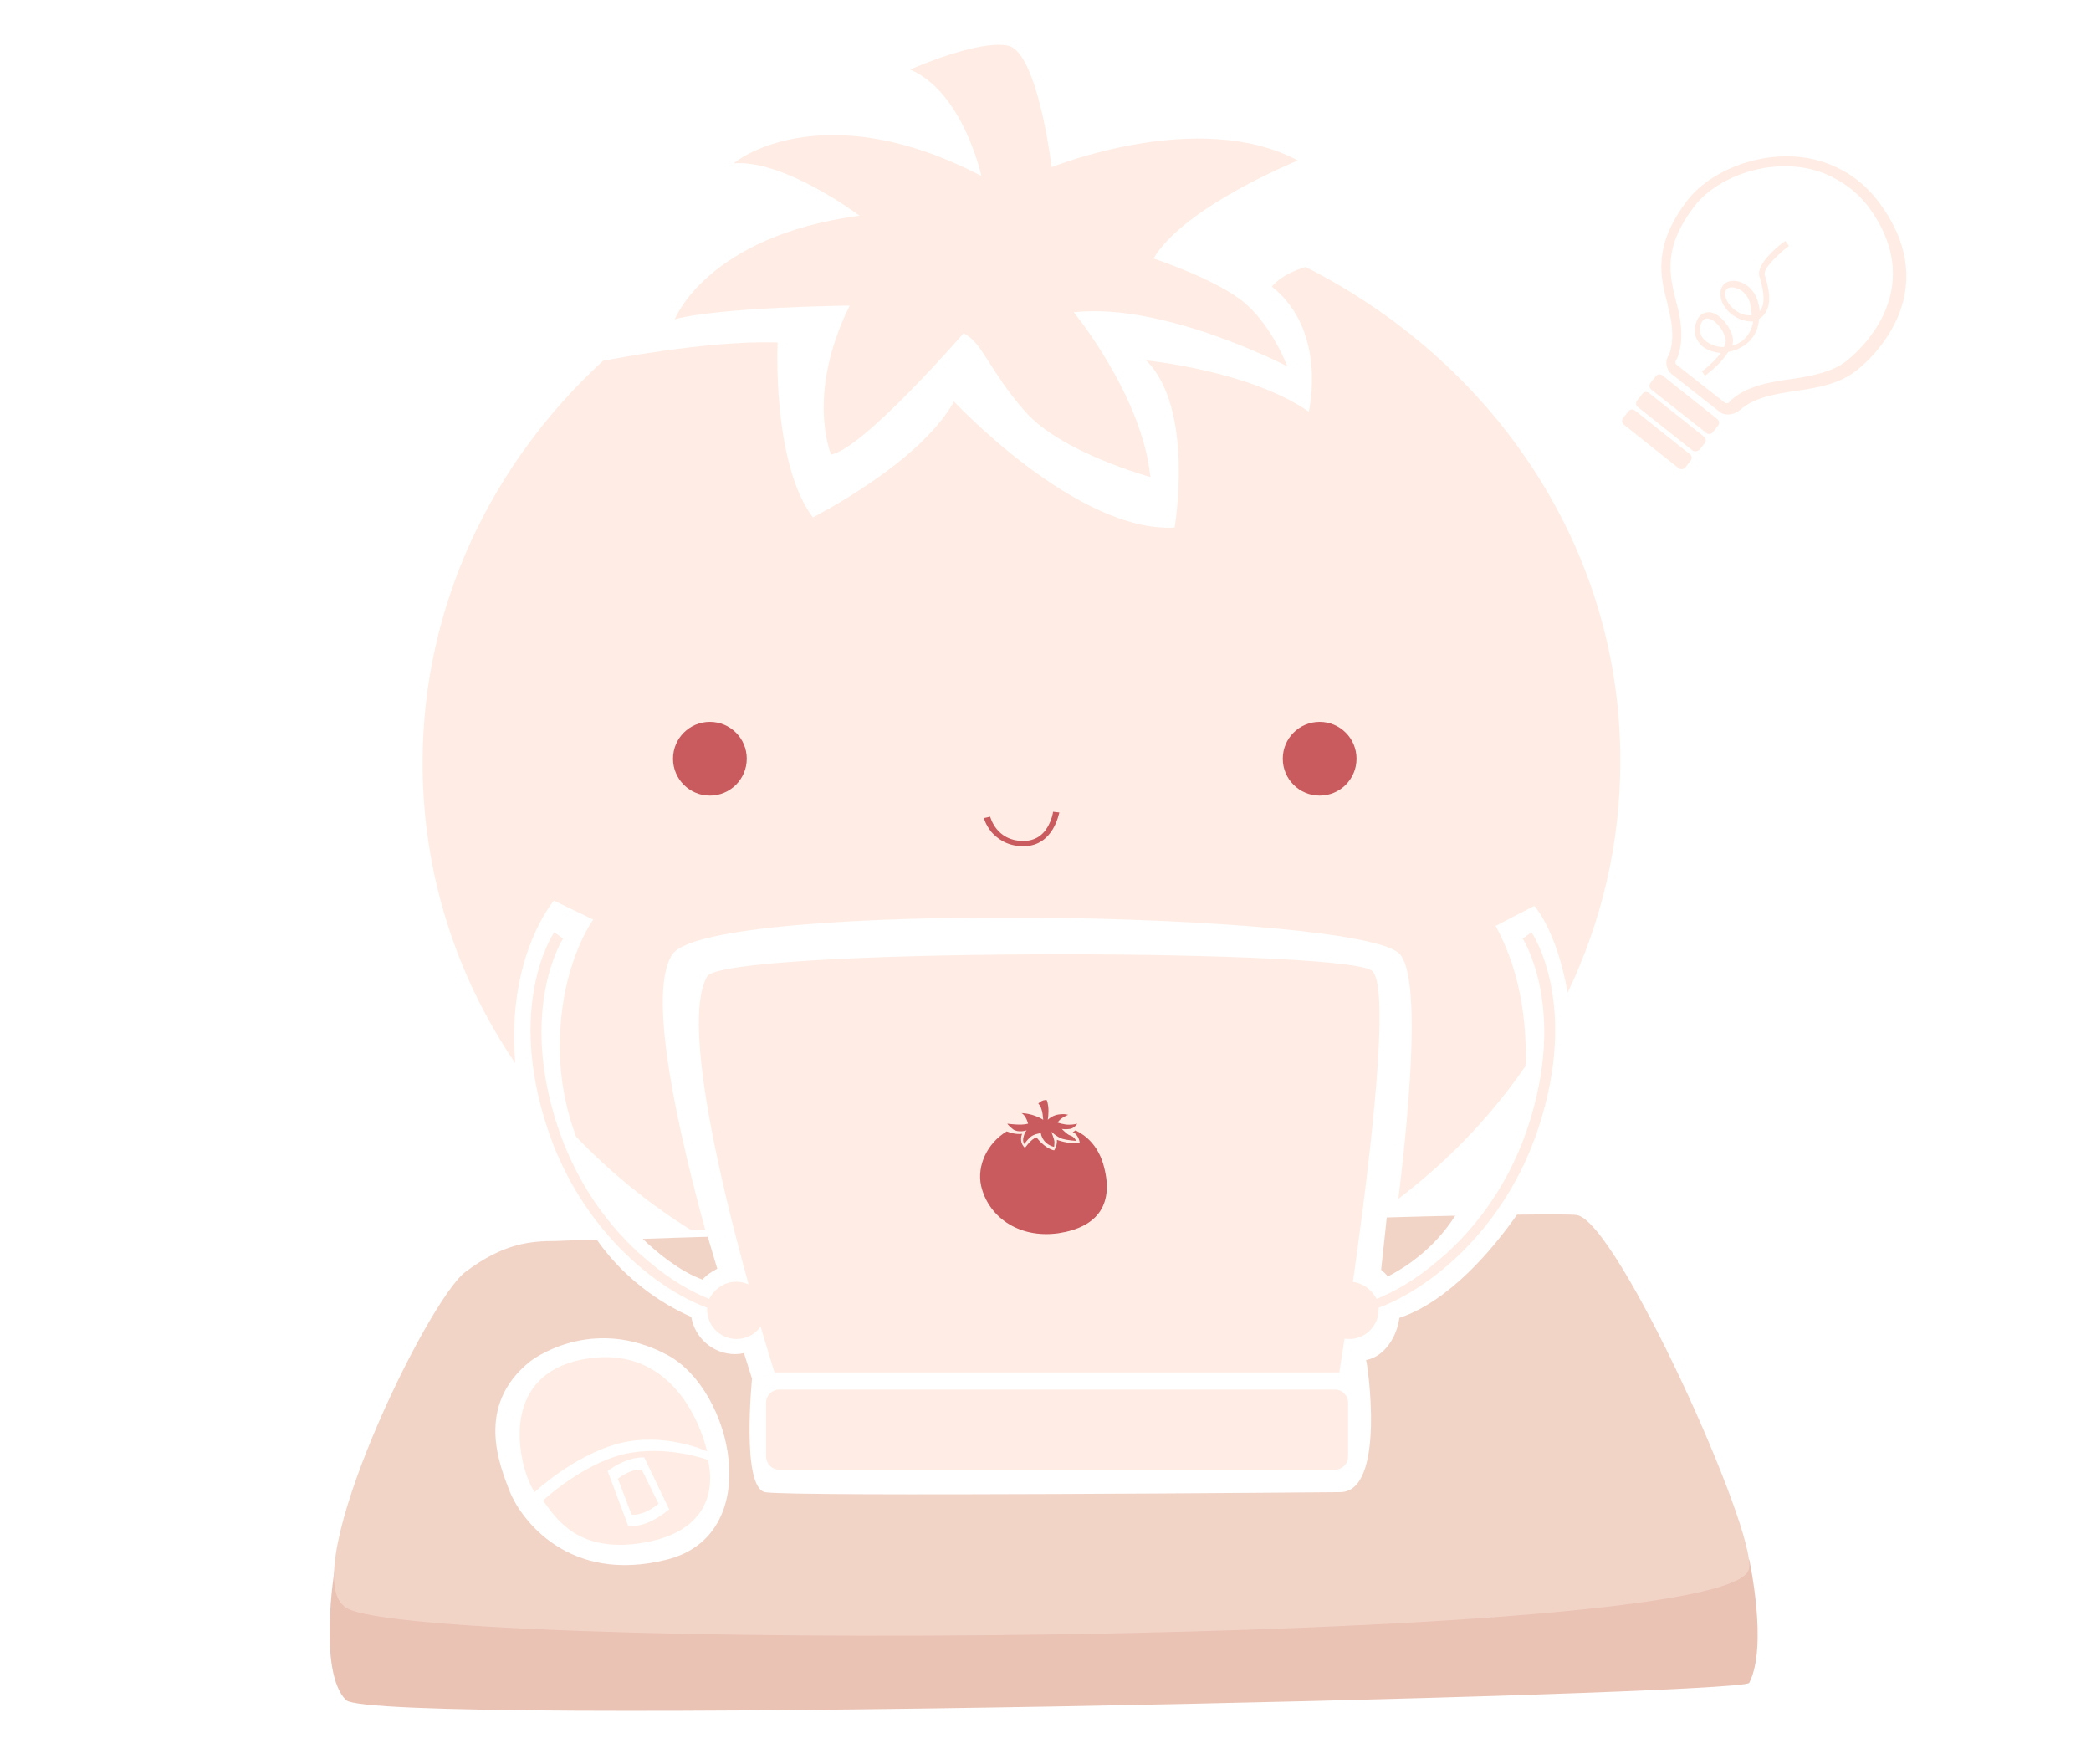
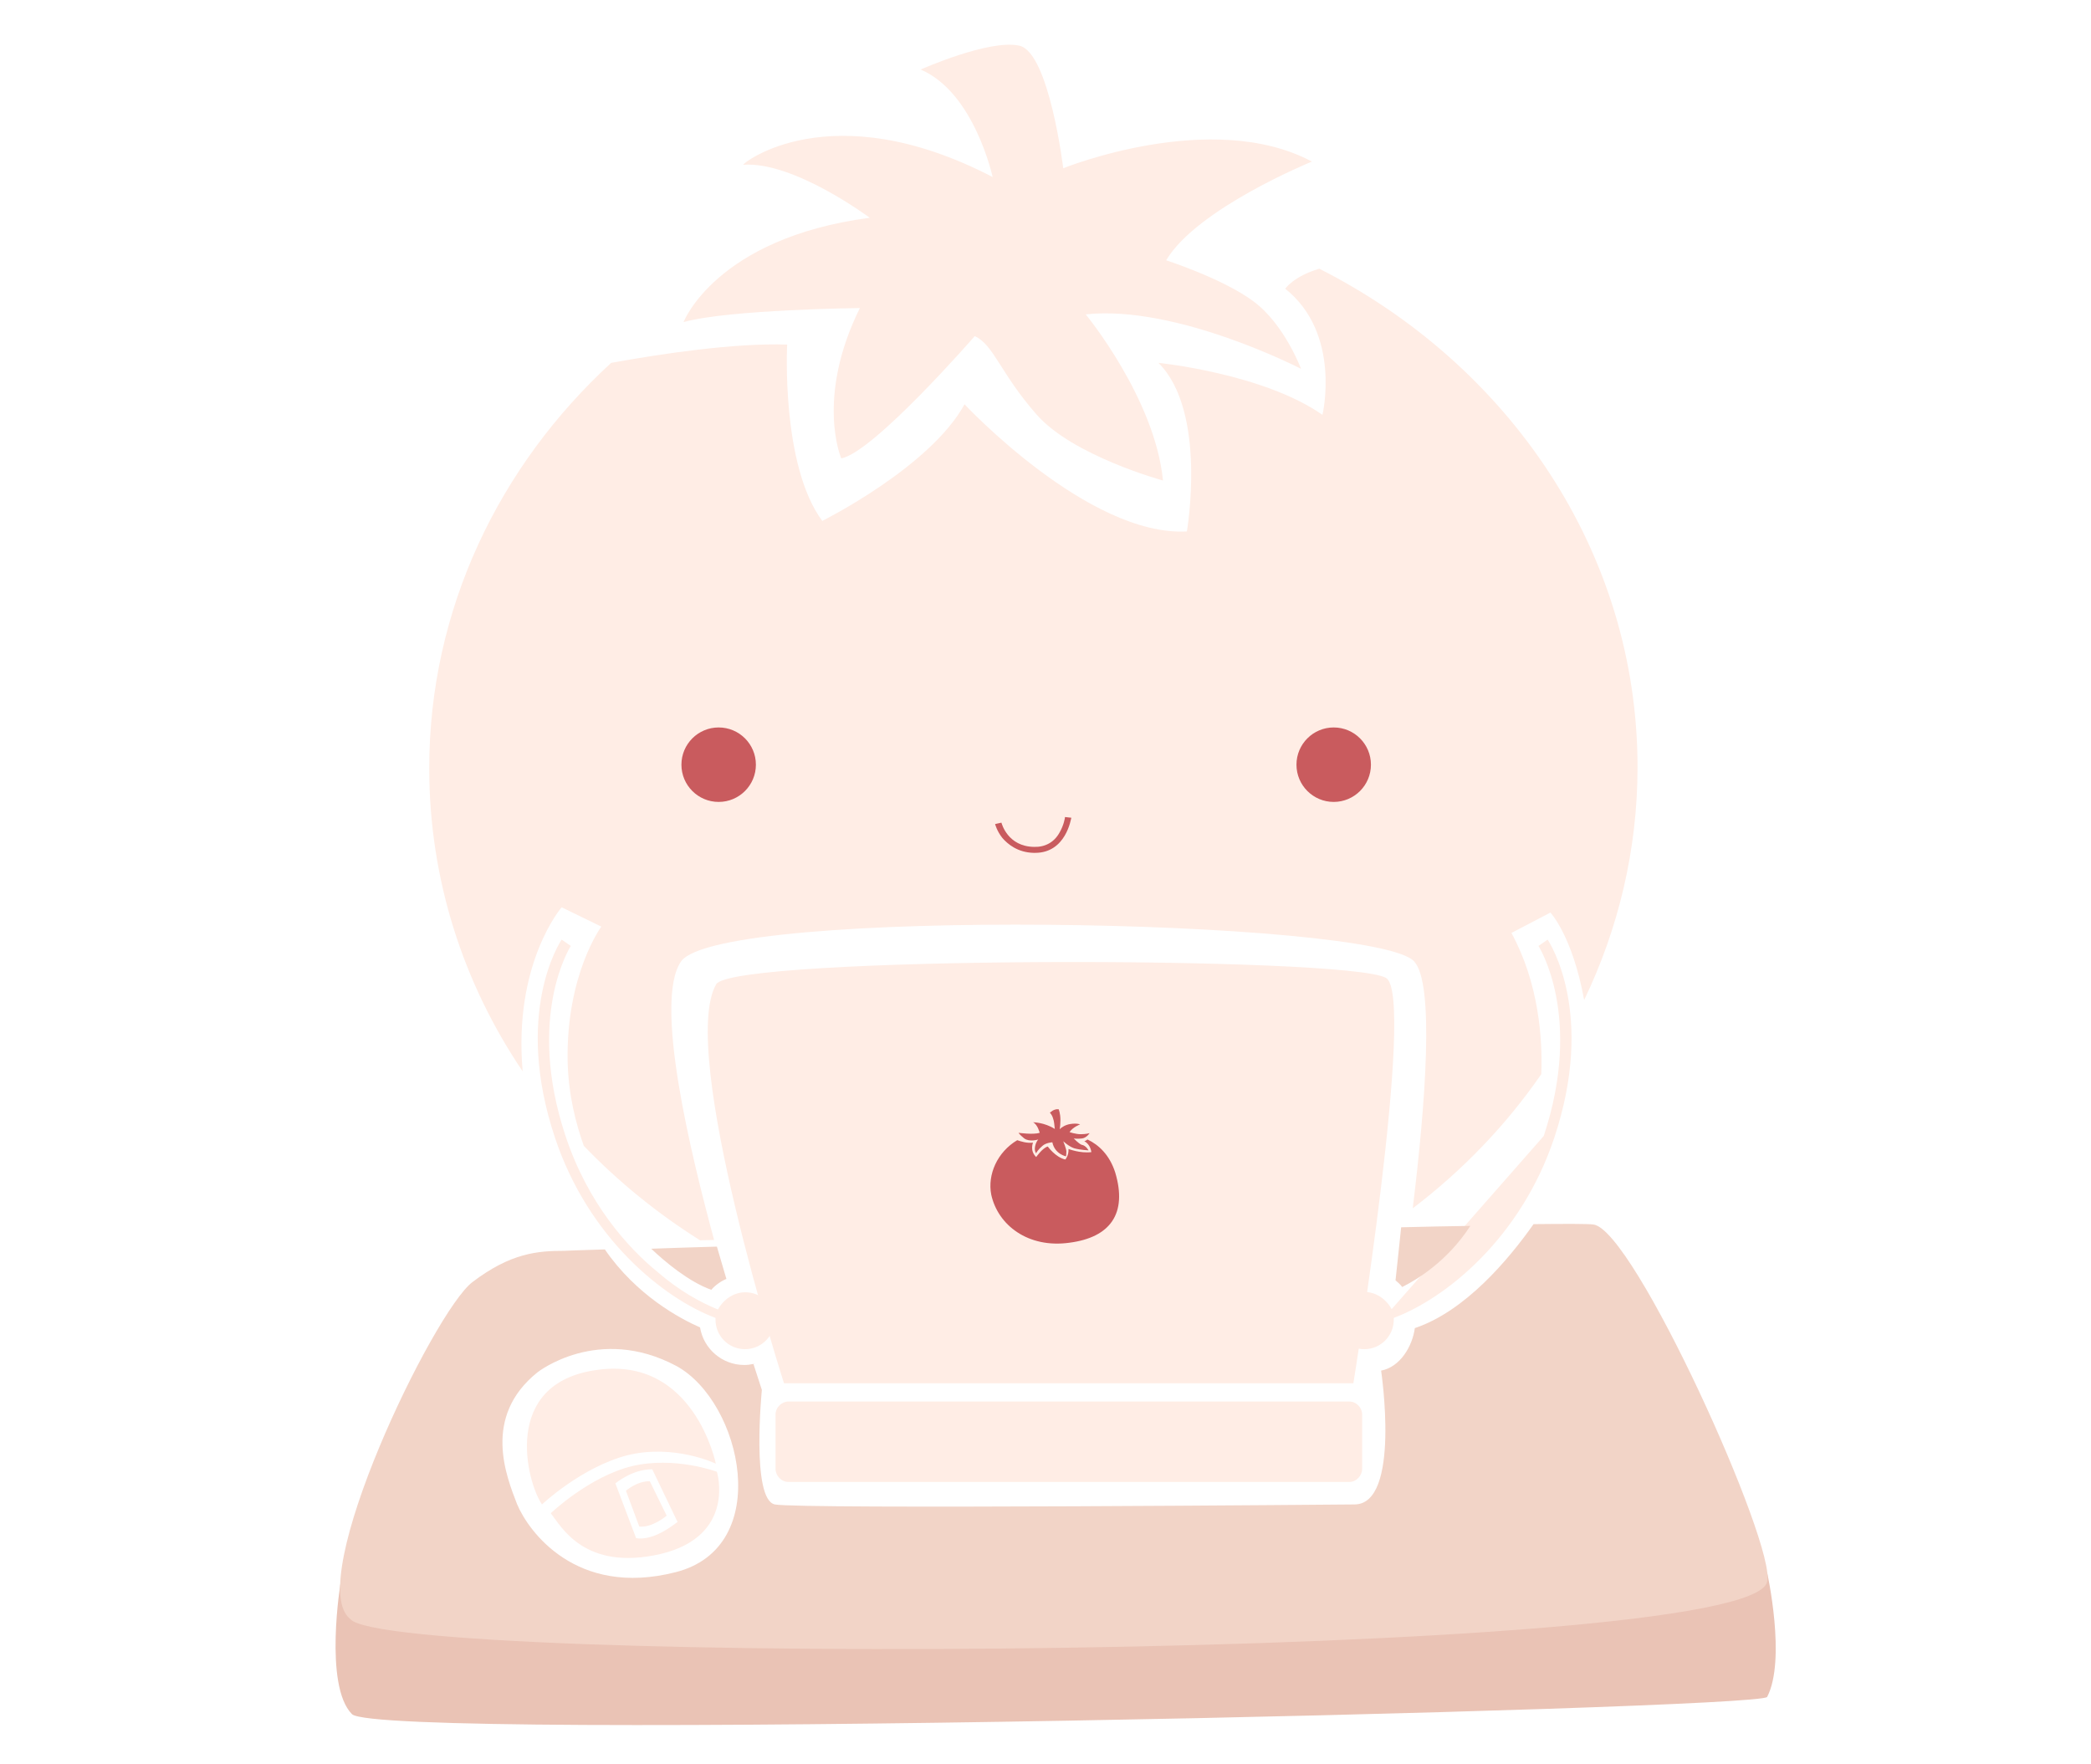
<svg xmlns="http://www.w3.org/2000/svg" version="1.1" id="Layer_1" x="0px" y="0px" viewBox="0 0 595.3 502.1" style="enable-background:new 0 0 595.3 502.1;" xml:space="preserve">
  <style type="text/css">
	.st0{fill:#EAC3B5;}
	.st1{fill:#F2D4C7;}
	.st2{fill:#FFEDE5;}
	.st3{fill:#C95B5E;}
</style>
  <g>
    <g>
      <g>
-         <path class="st0" d="M95.3,446.6c0,0-4.9,29.3,3.2,37.4c7.8,7.8,397.6-1.3,399.5-4.9c5.4-10.5,0-35.1,0-35.1L118,446.6     L95.3,446.6L95.3,446.6z" />
+         <path class="st0" d="M97,450.3c0,0-4.9,29.5,3.2,37.7c7.9,7.9,400.9-1.3,402.9-4.9c5.5-10.6,0-35.4,0-35.4l-383.3,2.7L97,450.3     L97,450.3z" />
        <g>
-           <path class="st1" d="M251.5,350.5C251.7,350.5,251.7,350.5,251.5,350.5C251.7,350.5,251.7,350.5,251.5,350.5z" />
-           <path class="st1" d="M246.3,350.7c1.8-0.1,3.4-0.1,5.2-0.2C249.8,350.5,248,350.7,246.3,350.7z" />
-           <path class="st1" d="M244.6,350.7c0.6,0,1.3,0,1.9-0.1C245.8,350.7,245.2,350.7,244.6,350.7z" />
-           <path class="st1" d="M270,349.9c0.2,0,0.5,0,0.7,0C270.5,349.9,270.2,349.9,270,349.9z" />
-           <path class="st1" d="M270.7,349.9c2.1-0.1,3.9-0.1,6.1-0.2C274.6,349.8,272.5,349.8,270.7,349.9z" />
-           <path class="st1" d="M239.7,350.8c1.8-0.1,3.2-0.1,4.9-0.2C243,350.7,241.2,350.8,239.7,350.8z" />
-           <path class="st1" d="M251.7,350.5c5.9-0.2,12.1-0.4,18.3-0.6C263.7,350.2,257.6,350.4,251.7,350.5z" />
-           <path class="st1" d="M211.9,385.1c0.2-0.1,0.5-0.1,0.6-0.2C212.3,385,212.2,385.1,211.9,385.1z" />
-           <path class="st1" d="M276.8,349.8c0.1,0,0.3,0,0.4,0C276.9,349.8,276.8,349.8,276.8,349.8z" />
-           <path class="st1" d="M211.8,385.1L211.8,385.1L211.8,385.1C211.9,385.1,211.8,385.1,211.8,385.1z" />
-           <path class="st1" d="M211.6,351.7c6.5-0.2,13.6-0.4,20.8-0.6C225.2,351.3,218.1,351.5,211.6,351.7z" />
-           <path class="st1" d="M232.4,351.1c0.8,0,1.9-0.1,2.8-0.1C234.2,350.9,233.5,350.9,232.4,351.1z" />
-           <path class="st1" d="M235,350.9c1,0,2.2-0.1,3.3-0.1C237.3,350.9,236.3,350.9,235,350.9z" />
-           <path class="st1" d="M238.4,350.9c0.4,0,0.8,0,1.1,0C239.3,350.8,238.8,350.9,238.4,350.9z" />
-           <path class="st1" d="M381.5,424.8c0,0-156.9,1.4-163.7,0c-6.8-1.4-3.7-32.3-3.7-32.3l-2.3-7.3c-0.8,0.2-1.8,0.3-2.5,0.3      c-6.3,0-11.5-4.6-12.5-10.6c-5.6-2.4-17.9-9-26.9-22c-7.3,0.2-11.5,0.4-11.5,0.4c-7.4,0-15,0.6-25.9,8.8s-47.8,84.6-34.6,95.1      c10.6,13.2,395.5,11.9,400-10.5c2.6-10.1-37.6-99.5-49.1-100.8c-1.5-0.2-7.6-0.2-16.9-0.1c-7.1,10.1-19.3,24.6-33.5,29.4      c-0.7,5.2-4.1,11-9.5,12C389.2,387.2,394.8,424.8,381.5,424.8z M189.9,444c-28.1,7.1-41.6-11.6-44.7-19.2      c-3-7.7-10-24.6,5.7-37.2c0,0,17.2-13.6,39.2-1.8C208.7,395.9,217.9,436.9,189.9,444z" />
-           <path class="st1" d="M383.8,346.8c0.1,0,0.1,0,0.2,0C384,346.8,384,346.8,383.8,346.8z" />
-           <path class="st1" d="M309.3,348.8c0.1,0,0.1,0,0.2,0H309.3z" />
-           <path class="st1" d="M309.6,348.8c4.2-0.1,8.5-0.2,12.7-0.4C318.1,348.6,313.9,348.7,309.6,348.8z" />
-           <path class="st1" d="M322.3,348.4c0.1,0,0.3,0,0.4,0C322.6,348.4,322.4,348.4,322.3,348.4z" />
-           <path class="st1" d="M277.1,349.8c10.6-0.3,21.4-0.6,32.3-0.9C298.5,349.1,287.8,349.4,277.1,349.8z" />
-           <path class="st1" d="M354.5,347.6c10.2-0.3,20.2-0.6,29.4-0.8C374.5,347.1,364.7,347.3,354.5,347.6z" />
-           <path class="st1" d="M354.3,347.6C354.3,347.6,354.5,347.6,354.3,347.6C354.5,347.6,354.3,347.6,354.3,347.6z" />
-           <path class="st1" d="M322.7,348.4c10.7-0.3,21.4-0.6,31.6-0.8C344.1,347.8,333.5,348.1,322.7,348.4z" />
+           <path class="st1" d="M254.4,353.3C254.6,353.3,254.6,353.3,254.4,353.3C254.6,353.3,254.6,353.3,254.4,353.3z" />
+           <path class="st1" d="M249.2,353.5c1.8-0.1,3.4-0.1,5.2-0.2C252.7,353.3,250.9,353.5,249.2,353.5z" />
+           <path class="st1" d="M247.5,353.6c0.6,0,1.3,0,1.9-0.1C248.7,353.5,248.1,353.6,247.5,353.6z" />
+           <path class="st1" d="M273.1,352.7c0.2,0,0.5,0,0.7,0C273.6,352.7,273.3,352.7,273.1,352.7z" />
+           <path class="st1" d="M273.8,352.7c2.1-0.1,4-0.1,6.2-0.2C277.7,352.6,275.6,352.6,273.8,352.7z" />
+           <path class="st1" d="M242.5,353.7c1.8-0.1,3.2-0.1,4.9-0.2C245.8,353.6,244,353.7,242.5,353.7z" />
+           <path class="st1" d="M254.6,353.3c6-0.2,12.2-0.4,18.5-0.6C266.7,353,260.6,353.2,254.6,353.3z" />
+           <path class="st1" d="M214.5,388.3c0.2-0.1,0.5-0.1,0.6-0.2C214.9,388.2,214.8,388.3,214.5,388.3z" />
+           <path class="st1" d="M279.9,352.6c0.1,0,0.3,0,0.4,0C280.1,352.6,280,352.6,279.9,352.6z" />
+           <path class="st1" d="M214.4,388.3L214.4,388.3L214.4,388.3C214.5,388.3,214.4,388.3,214.4,388.3z" />
+           <path class="st1" d="M214.2,354.5c6.5-0.2,13.7-0.4,21-0.6C227.9,354.2,220.7,354.4,214.2,354.5z" />
+           <path class="st1" d="M235.2,354c0.9,0,1.9-0.1,2.8-0.1C237,353.8,236.2,353.8,235.2,354z" />
+           <path class="st1" d="M237.8,353.8c1,0,2.2-0.1,3.3-0.1C240.1,353.8,239.1,353.8,237.8,353.8z" />
+           <path class="st1" d="M241.2,353.8c0.4,0,0.9,0,1.1,0C242.1,353.7,241.6,353.8,241.2,353.8z" />
+           <path class="st1" d="M385.6,428.3c0,0-158.2,1.4-165,0c-6.8-1.4-3.7-32.6-3.7-32.6l-2.4-7.4c-0.9,0.2-1.8,0.3-2.6,0.3      c-6.3,0-11.6-4.6-12.6-10.7c-5.7-2.5-18.1-9.1-27.1-22.2c-7.4,0.2-11.6,0.4-11.6,0.4c-7.5,0-15.2,0.6-26.1,8.9      c-11,8.3-48.2,85.3-34.8,95.9c10.7,13.4,398.8,12,403.4-10.6c2.7-10.2-37.9-100.4-49.5-101.7c-1.5-0.2-7.7-0.2-17-0.1      c-7.2,10.2-19.5,24.8-33.8,29.6c-0.7,5.2-4.2,11.1-9.6,12.1C393.2,390.3,398.9,428.3,385.6,428.3z M192.3,447.6      c-28.3,7.2-41.9-11.7-45.1-19.4c-3-7.8-10-24.8,5.8-37.5c0,0,17.3-13.7,39.6-1.8C211.2,399.1,220.5,440.5,192.3,447.6z" />
+           <path class="st1" d="M387.8,349.6c0.1,0,0.1,0,0.2,0C388,349.6,388,349.6,387.8,349.6z" />
+           <path class="st1" d="M312.8,351.6c0.1,0,0.1,0,0.2,0H312.8z" />
+           <path class="st1" d="M313,351.6c4.3-0.1,8.6-0.2,12.8-0.4C321.6,351.4,317.4,351.5,313,351.6z" />
+           <path class="st1" d="M325.8,351.2c0.1,0,0.3,0,0.4,0C326.1,351.2,325.9,351.2,325.8,351.2z" />
+           <path class="st1" d="M280.3,352.6c10.7-0.3,21.6-0.6,32.6-0.9C301.9,352,291.1,352.3,280.3,352.6z" />
+           <path class="st1" d="M358.3,350.4c10.3-0.3,20.4-0.6,29.6-0.9C378.5,349.9,368.6,350.1,358.3,350.4z" />
+           <path class="st1" d="M358.1,350.4C358.1,350.4,358.3,350.4,358.1,350.4C358.3,350.4,358.1,350.4,358.1,350.4z" />
+           <path class="st1" d="M326.2,351.2c10.8-0.3,21.6-0.6,31.9-0.9C347.8,350.7,337.1,350.9,326.2,351.2z" />
        </g>
        <g>
-           <path class="st2" d="M371.7,76c-7.3,2.2-9.6,5.6-9.6,5.6c16,12.7,10.5,35.6,10.5,35.6c-16.8-11.7-46.3-14.6-46.3-14.6      c13.9,13.8,8.1,47.6,8.1,47.6c-27.9,1.5-62.8-35.9-62.8-35.9c-9.8,17.7-40.2,33-40.2,33c-11.7-15.8-10-49.8-10-49.8      c-14.9-0.5-35.4,2.5-49.7,5.2c-31.6,29-51.4,69.6-51.4,114.5c0,31.5,9.6,60.8,26.4,85.5c-2.6-30.5,11-46.3,11-46.3l11.2,5.4      c0,0-10,13.4-9.5,37.8c0.2,9.7,2.3,17.8,4.6,24c9.7,10.1,20.8,19.2,32.9,26.7l3.9-0.1c-6.5-23.8-17.2-67.3-9.3-78.6      c11-15.5,196-12.1,207,0c5.7,6.3,3.3,39.6-0.4,69.7c14.1-10.7,26.4-23.5,36.2-37.8c0.4-10-0.7-25.7-8.5-39.9l11-5.7      c0,0,6.3,6.7,9.5,24.7c9.6-20,15-42.3,15-65.7C461.5,155.8,425.1,103,371.7,76z" />
-           <path class="st2" d="M279.4,50.1c0,0-5.2-23.9-20.3-30.3c0,0,19.3-8.6,27.9-6.8c8.5,1.9,12.4,34.6,12.4,34.6s41.9-17,70.1-1.9      c0,0-32.4,13.1-41.1,27.9c0,0,16.2,5.3,24.8,11.7c8.6,6.5,13.3,19,13.3,19S331.4,86,305.7,88.9c0,0,19.5,23.7,21.8,46.9      c0,0-25.4-6.9-35.7-18.7c-10.2-11.6-12.1-19.7-17.5-22.2c0,0-28.5,32.9-37.7,34.5c0,0-7.3-17,5.3-42.4c0,0-37,0.4-49.8,3.9      c0,0,9.1-23.7,52.6-29.5c0,0-21.3-16-35.7-14.9C208.4,46.5,233.5,26.2,279.4,50.1z" />
-           <circle class="st3" cx="375.7" cy="216" r="10.5" />
-           <circle class="st3" cx="202.1" cy="216" r="10.5" />
+           <path class="st2" d="M375.6,76.5c-7.4,2.2-9.7,5.7-9.7,5.7c16.1,12.8,10.6,35.9,10.6,35.9c-16.9-11.8-46.7-14.8-46.7-14.8      c14,13.9,8.1,48,8.1,48c-28.1,1.5-63.3-36.2-63.3-36.2c-9.8,17.9-40.5,33.2-40.5,33.2c-11.8-15.9-10-50.2-10-50.2      c-15.1-0.5-35.7,2.6-50.1,5.2c-31.9,29.3-51.8,70.2-51.8,115.4c0,31.7,9.7,61.3,26.6,86.3c-2.7-30.8,11.1-46.7,11.1-46.7      l11.3,5.5c0,0-10,13.5-9.6,38.2c0.2,9.8,2.4,18,4.6,24.2c9.8,10.2,21,19.3,33.1,26.9l4-0.1c-6.5-24-17.3-67.9-9.4-79.3      c11.1-15.6,197.6-12.2,208.7,0c5.8,6.3,3.3,40-0.4,70.3c14.2-10.8,26.6-23.7,36.6-38.2c0.4-10-0.7-25.9-8.5-40.2l11.1-5.8      c0,0,6.3,6.7,9.6,24.9c9.7-20.2,15.2-42.7,15.2-66.3C466.2,157,429.5,103.8,375.6,76.5z" />
+           <path class="st2" d="M282.6,50.4c0,0-5.2-24.1-20.5-30.6c0,0,19.5-8.7,28.1-6.8c8.5,1.9,12.5,34.9,12.5,34.9S345,30.8,373.5,46      c0,0-32.7,13.3-41.5,28.1c0,0,16.4,5.3,25,11.8c8.7,6.5,13.4,19.1,13.4,19.1S335,86.7,309.1,89.5c0,0,19.7,23.9,22,47.3      c0,0-25.7-7-36-18.8c-10.3-11.7-12.2-19.9-17.6-22.3c0,0-28.8,33.1-38,34.8c0,0-7.4-17.1,5.3-42.8c0,0-37.3,0.4-50.2,4      c0,0,9.2-23.9,53-29.7c0,0-21.5-16.1-36-15.1C211,46.8,236.2,26.3,282.6,50.4z" />
+           <circle class="st3" cx="379.7" cy="217.7" r="10.6" />
+           <circle class="st3" cx="204.6" cy="217.7" r="10.6" />
          <g>
-             <path class="st3" d="M291.4,240.9c-0.1,0-0.2,0-0.4,0c-4.6-0.1-7.3-2.4-8.8-4.1c-1.6-2-2.1-3.9-2.1-3.9l1.8-0.4       c0.1,0.3,1.8,6.8,9.2,6.9c3.1,0.1,5.6-1.3,7.1-3.9c1.3-2.2,1.6-4.2,1.6-4.4l1.8,0.2C301.5,231.2,300.1,240.9,291.4,240.9z" />
+             <path class="st3" d="M294.7,242.8c-0.1,0-0.2,0-0.4,0c-4.6-0.1-7.4-2.5-8.9-4.2c-1.6-2-2.1-4-2.1-4l1.8-0.4       c0.1,0.3,1.8,6.8,9.3,6.9c3.1,0.1,5.7-1.3,7.2-4c1.3-2.2,1.6-4.3,1.6-4.5l1.8,0.2C304.9,233.1,303.5,242.8,294.7,242.8z" />
          </g>
-           <path class="st2" d="M209.6,364.9c-3.3,0-6.2,2-7.7,4.9c-5-2-11-5.4-17-10.5c-8.5-6.9-19.7-19.3-26.1-38.5      c-11.2-33.8,1.4-53.4,1.5-53.6l-2.5-1.8c-0.6,0.8-13.6,20.8-1.9,56c9.4,28.3,30.5,45.4,45.4,50.9c0,0.2,0,0.4,0,0.5      c0,4.6,3.7,8.4,8.4,8.4c4.6,0,8.4-3.7,8.4-8.4C218,368.7,214.2,364.9,209.6,364.9z" />
-           <path class="st2" d="M384.2,364.9c3.3,0,6.2,2,7.7,4.9c5-2,11-5.4,17-10.5c8.5-6.9,19.7-19.3,26.1-38.5      c11.2-33.8-1.4-53.4-1.5-53.6l2.5-1.8c0.6,0.8,13.6,20.8,1.9,56c-9.4,28.3-30.5,45.4-45.4,50.9c0,0.2,0,0.4,0,0.5      c0,4.6-3.7,8.4-8.4,8.4c-4.7,0-8.4-3.7-8.4-8.4C375.7,368.7,379.6,364.9,384.2,364.9z" />
+           <path class="st2" d="M212.2,367.9c-3.3,0-6.2,2-7.8,4.9c-5-2-11.1-5.4-17.1-10.6c-8.5-6.9-19.9-19.5-26.3-38.8      c-11.3-34.1,1.4-53.9,1.5-54.1l-2.6-1.8c-0.6,0.9-13.7,21-1.9,56.4c9.5,28.5,30.8,45.7,45.7,51.3c0,0.2,0,0.4,0,0.5      c0,4.6,3.7,8.4,8.4,8.4c4.6,0,8.4-3.7,8.4-8.4C220.6,371.7,216.8,367.9,212.2,367.9z" />
+           <path class="st2" d="M439.5,323.4c11.3-34.1-1.4-53.9-1.5-54.1l2.6-1.8c0.6,0.9,13.7,21,1.9,56.4c-9.5,28.5-30.8,45.7-45.7,51.3      c0,0.2,0,0.4,0,0.5c0,4.6-3.7,8.4-8.4,8.4s-8.4-3.7-8.4-8.4c-0.1-4.1,3.8-7.9,8.4-7.9c3.3,0,6.2,2,7.8,4.9" />
        </g>
        <g>
-           <path class="st2" d="M380.1,418.4H221.8c-2.1,0-3.7-1.8-3.7-3.7v-15.4c0-2.1,1.8-3.7,3.7-3.7h158.3c2.1,0,3.7,1.8,3.7,3.7v15.4      C383.8,416.7,382.1,418.4,380.1,418.4z" />
-           <path class="st2" d="M381.3,390.7H220.5c0,0-30-93.8-19.2-112.7c4.7-8.1,178.1-8.1,189.1-1.8C399,281.3,381.3,390.7,381.3,390.7      z" />
+           <path class="st2" d="M384.2,421.9H224.5c-2.1,0-3.7-1.8-3.7-3.7v-15.5c0-2.1,1.8-3.7,3.7-3.7h159.6c2.1,0,3.7,1.8,3.7,3.7v15.5      C387.8,420.1,386.1,421.9,384.2,421.9z" />
+           <path class="st2" d="M385.3,393.8H223.2c0,0-30.3-94.6-19.3-113.6c4.7-8.1,179.6-8.1,190.7-1.8      C403.2,283.5,385.3,393.8,385.3,393.8z" />
          <g>
-             <path class="st3" d="M304.5,323.2c-0.9-0.4-2.2-1.8-2.2-1.8s0.9,0.2,2.3,0c1.3-0.2,2.1-1.5,2.1-1.5s-1,0.3-2.4,0.3       c-1.4,0-3.2-0.6-3.2-0.6c0.8-1.4,3-2.2,3-2.2s-0.9-0.4-2.8-0.1c-1.3,0.2-2.4,0.9-3,1.5c0.1-0.6,0.2-1.6,0.2-2.5       c0-2-0.5-3.1-0.5-3.1c-1.4-0.2-2.4,1-2.4,1s0.6,0.5,0.9,1.6c0.3,0.7,0.4,2.1,0.5,3c-3-1.9-6.2-1.9-6.2-1.9c1.3,0.6,1.9,3,1.9,3       c-1.9,0.6-5.9,0-5.9,0s0.1,0.4,1.6,1.6c1.5,1.1,3.9,0.3,3.9,0.3s-0.6,0.5-0.9,1.9c-0.4,1.4,0.3,2.1,0.3,2       c0-0.1,0.6-1.1,1.8-2.1c1-0.8,2.8-1,2.8-1c0.7,3.4,3.8,3.9,3.8,3.9s0.1-0.7,0.1-1.4c0-0.7-0.9-2.9-0.9-2.9s1.6,1.5,3.1,2       c1.8,0.5,4,0.6,4,0.6S305.8,323.5,304.5,323.2z" />
-             <path class="st3" d="M314,331.1c-1.6-5-4.7-7.8-7.8-9.3c-0.5,0.4-0.8,0.5-0.8,0.5c1.8,0.8,2,3.1,2,3.1       c-3.2,0.4-6.5-0.9-6.5-0.9c0.1,1.9-0.8,3-0.8,3c-2.8-0.6-5-3.7-5-3.7c-1.5,0.4-3.3,3-3.3,3c-1.9-1.8-0.8-4-0.8-4       c-1.8,0.2-3.3-0.3-4.4-0.7c-5.6,3.4-8.5,9.8-7.3,15.4c1.9,8.6,10.4,15.2,22,13.6C312.6,349.4,317.5,342.7,314,331.1z" />
+             <path class="st3" d="M307.9,325.9c-0.9-0.4-2.2-1.8-2.2-1.8s0.9,0.2,2.4,0c1.3-0.2,2.1-1.5,2.1-1.5s-1,0.3-2.5,0.3       s-3.2-0.6-3.2-0.6c0.9-1.4,3-2.2,3-2.2s-0.9-0.4-2.8-0.1c-1.3,0.2-2.5,0.9-3,1.5c0.1-0.6,0.2-1.6,0.2-2.6c0-2-0.5-3.1-0.5-3.1       c-1.4-0.2-2.5,1-2.5,1s0.6,0.5,0.9,1.6c0.3,0.7,0.4,2.1,0.5,3c-3-1.9-6.2-1.9-6.2-1.9c1.3,0.6,1.9,3,1.9,3c-1.9,0.6-6,0-6,0       s0.1,0.4,1.6,1.6c1.5,1.1,4,0.3,4,0.3s-0.6,0.5-0.9,1.9s0.3,2.1,0.3,2c0-0.1,0.6-1.1,1.8-2.1c1-0.9,2.8-1,2.8-1       c0.7,3.4,3.9,4,3.9,4s0.1-0.7,0.1-1.4c0-0.7-0.9-2.9-0.9-2.9s1.6,1.5,3.1,2c1.8,0.5,4.1,0.6,4.1,0.6S309.2,326.1,307.9,325.9z" />
+             <path class="st3" d="M317.5,333.8c-1.6-5-4.7-7.9-7.9-9.4c-0.5,0.4-0.9,0.5-0.9,0.5c1.8,0.9,2,3.1,2,3.1       c-3.2,0.4-6.5-0.9-6.5-0.9c0.1,1.9-0.9,3-0.9,3c-2.8-0.6-5-3.7-5-3.7c-1.5,0.4-3.3,3-3.3,3c-1.9-1.8-0.9-4.1-0.9-4.1       c-1.8,0.2-3.3-0.3-4.5-0.7c-5.7,3.4-8.5,9.8-7.4,15.5c1.9,8.7,10.5,15.3,22.2,13.7C316.1,352.3,321,345.5,317.5,333.8z" />
          </g>
        </g>
-         <path class="st2" d="M201.5,415.6c0,0-11.9-4.4-24-1.6c-12.1,3-22.9,13.2-22.9,13.2c3,3.8,9.5,16.4,31.1,11.5     C207.2,433.7,201.5,415.6,201.5,415.6z M178.8,434.3l-5.8-15.5c0,0,4.9-4,10.4-3.9l7.1,14.8C190.3,429.8,184.2,435.3,178.8,434.3     z" />
-         <path class="st2" d="M152.2,424.8c0,0,11.1-10.5,24.1-13.9c13.2-3.3,25,2.3,25,2.3s-6.2-30.3-33.5-26.5     C140.5,390.5,147.9,418.6,152.2,424.8z" />
-         <path class="st2" d="M175.9,421c0,0,3.2-2.8,6.8-2.6l4.8,9.7c0,0-4,3.5-7.7,3.1L175.9,421z" />
+         <path class="st2" d="M204.1,419c0,0-12-4.5-24.2-1.6c-12.2,3-23.1,13.4-23.1,13.4c3,3.8,9.6,16.6,31.3,11.6     C209.7,437.2,204.1,419,204.1,419z M181.1,437.9l-5.9-15.6c0,0,4.9-4.1,10.5-4l7.2,15C192.7,433.3,186.5,438.8,181.1,437.9z" />
+         <path class="st2" d="M154.3,428.3c0,0,11.2-10.6,24.3-14c13.4-3.3,25.2,2.4,25.2,2.4s-6.2-30.6-33.8-26.7     C142.5,393.7,150,422.1,154.3,428.3z" />
+         <path class="st2" d="M178.2,424.4c0,0,3.2-2.8,6.8-2.7l4.8,9.8c0,0-4.1,3.5-7.8,3.1L178.2,424.4z" />
      </g>
-       <path class="st1" d="M394.8,346.6c-0.4,4-1,9.3-1.6,14.9l0,0c0.7,0.6,1.3,1.1,1.9,1.9c3.9-2,12.7-7.1,19.2-17.3    C408.4,346.2,401.7,346.4,394.8,346.6L394.8,346.6z" />
-       <path class="st1" d="M201.5,352.1c-6.8,0.2-13.1,0.4-18.5,0.6c3.9,3.8,10.6,9.3,17,11.6c1.1-1.3,2.8-2.4,4.2-3.1l0,0L201.5,352.1z    " />
-     </g>
-     <g>
-       <g>
-         <path class="st2" d="M485.7,123.2l-15.6-12.3c-0.6-0.5-0.7-1.3-0.2-1.9l1.5-1.9c0.5-0.6,1.3-0.7,1.9-0.2l15.6,12.4     c0.6,0.5,0.7,1.3,0.2,1.9l-1.5,1.9C487.2,123.7,486.2,123.7,485.7,123.2z" />
-         <g>
-           <path class="st2" d="M490.5,117.8c-0.4-0.2-0.7-0.3-1-0.6l-13.6-10.7c-1.6-1.3-2-3.7-0.8-5.4c0.3-0.6,1.8-4.4,0.4-11.1      c-0.2-1.1-0.6-2.4-0.8-3.6c-1.9-7.3-4.4-16.3,5.8-29.5c7.4-9.5,25.3-16,40.2-10.2c5.9,2.3,10.9,6.1,14.9,11.8      c7.3,10.2,9,20.6,5.1,30.8c-3.6,9.1-10.4,14.9-12.6,16.5c-4.7,3.6-10.8,4.6-16.9,5.5c-6.1,0.9-11.9,1.9-15.9,5.5      C493.8,117.9,492.1,118.3,490.5,117.8z M519.2,49.3c-13.6-5.2-30,0.6-36.7,9.3c-9.3,12-7.1,19.9-5.4,26.9      c0.3,1.3,0.7,2.5,0.9,3.7c1.8,8.5-0.6,13.1-0.7,13.1l-0.1,0.2c-0.3,0.5-0.3,1,0.2,1.4l13.6,10.7c0.5,0.3,1,0.3,1.4-0.2l0.1-0.2      c4.6-4.3,11.1-5.4,17.5-6.3c5.5-0.8,11.5-1.9,15.5-5c2.5-1.9,23.9-19.4,6.9-43.4C529.2,55,524.6,51.5,519.2,49.3z" />
-         </g>
-         <path class="st2" d="M481.8,128.2l-15.5-12.3c-0.6-0.5-0.7-1.3-0.2-1.9l1.5-1.9c0.5-0.6,1.3-0.7,1.9-0.2l15.6,12.4     c0.6,0.5,0.7,1.3,0.2,1.9l-1.5,1.9C483.2,128.5,482.3,128.7,481.8,128.2z" />
-         <path class="st2" d="M477.9,133.3l-15.6-12.4c-0.6-0.5-0.7-1.3-0.2-1.9l1.5-1.9c0.5-0.6,1.3-0.7,1.9-0.2l15.6,12.4     c0.6,0.5,0.7,1.3,0.2,1.9l-1.5,1.9C479.2,133.7,478.4,133.7,477.9,133.3z" />
-         <g>
-           <path class="st2" d="M485.4,107l-0.9-1.3c1.3-0.8,3.8-3.1,5.4-5.2c-2.4-0.2-4.7-1.1-6-2.7c-1.5-1.8-1.9-3.9-0.9-6.3      c1-2.6,3-2.7,4-2.6c3.1,0.6,6.3,5,6.4,8c0,0.5-0.1,0.9-0.2,1.5c3.5-1,5.4-3.6,5.9-6.9c-1.1,0.1-2.5-0.1-3.9-0.7      c-2.5-1.1-5.4-3.8-5.4-7c-0.1-2,1-3.6,3.1-3.8c3-0.4,6.6,1.9,7.7,6.3c0.2,0.8,0.3,1.5,0.4,2.3c2.1-2.5,0.6-7.6-0.1-9.9      c-1.1-3.6,5.8-9.1,7.4-10.1l1,1.4c-3.1,2.4-7.3,6.4-6.9,8.2c0.8,2.7,2.9,9.1-1,12.2c-0.2,0.1-0.4,0.2-0.6,0.4      c-0.3,4.5-3,7.7-7.5,9.1c-0.4,0.1-0.8,0.2-1.3,0.3C490,103.6,486,106.5,485.4,107z M486.8,90.8c-0.2,0-0.3-0.1-0.5-0.1      c-0.6-0.1-1.3-0.1-2,1.4c-0.8,2-0.1,3.6,0.7,4.4c1.3,1.4,3.7,2.4,5.8,2.3c0.3-0.6,0.5-1.1,0.5-1.8      C491.1,94.6,489,91.6,486.8,90.8z M494.6,82.1c-0.7-0.2-1.3-0.3-1.9-0.3c-0.7,0.1-1.6,0.5-1.6,1.9c0.2,2.4,2.4,4.6,4.4,5.5      c1.1,0.5,2.4,0.7,3.2,0.5c0-0.9-0.2-1.9-0.4-3C497.9,84.4,496.2,82.7,494.6,82.1z" />
-         </g>
-       </g>
+       <path class="st1" d="M398.9,349.4c-0.4,4.1-1,9.4-1.6,15.1l0,0c0.7,0.6,1.3,1.1,1.9,1.9c4-2,12.8-7.2,19.4-17.4    C412.7,349.1,405.9,349.2,398.9,349.4L398.9,349.4z" />
+       <path class="st1" d="M204.1,354.9c-6.8,0.2-13.3,0.4-18.7,0.6c4,3.8,10.7,9.4,17.1,11.7c1.1-1.3,2.8-2.5,4.3-3.1l0,0L204.1,354.9z    " />
    </g>
  </g>
</svg>
